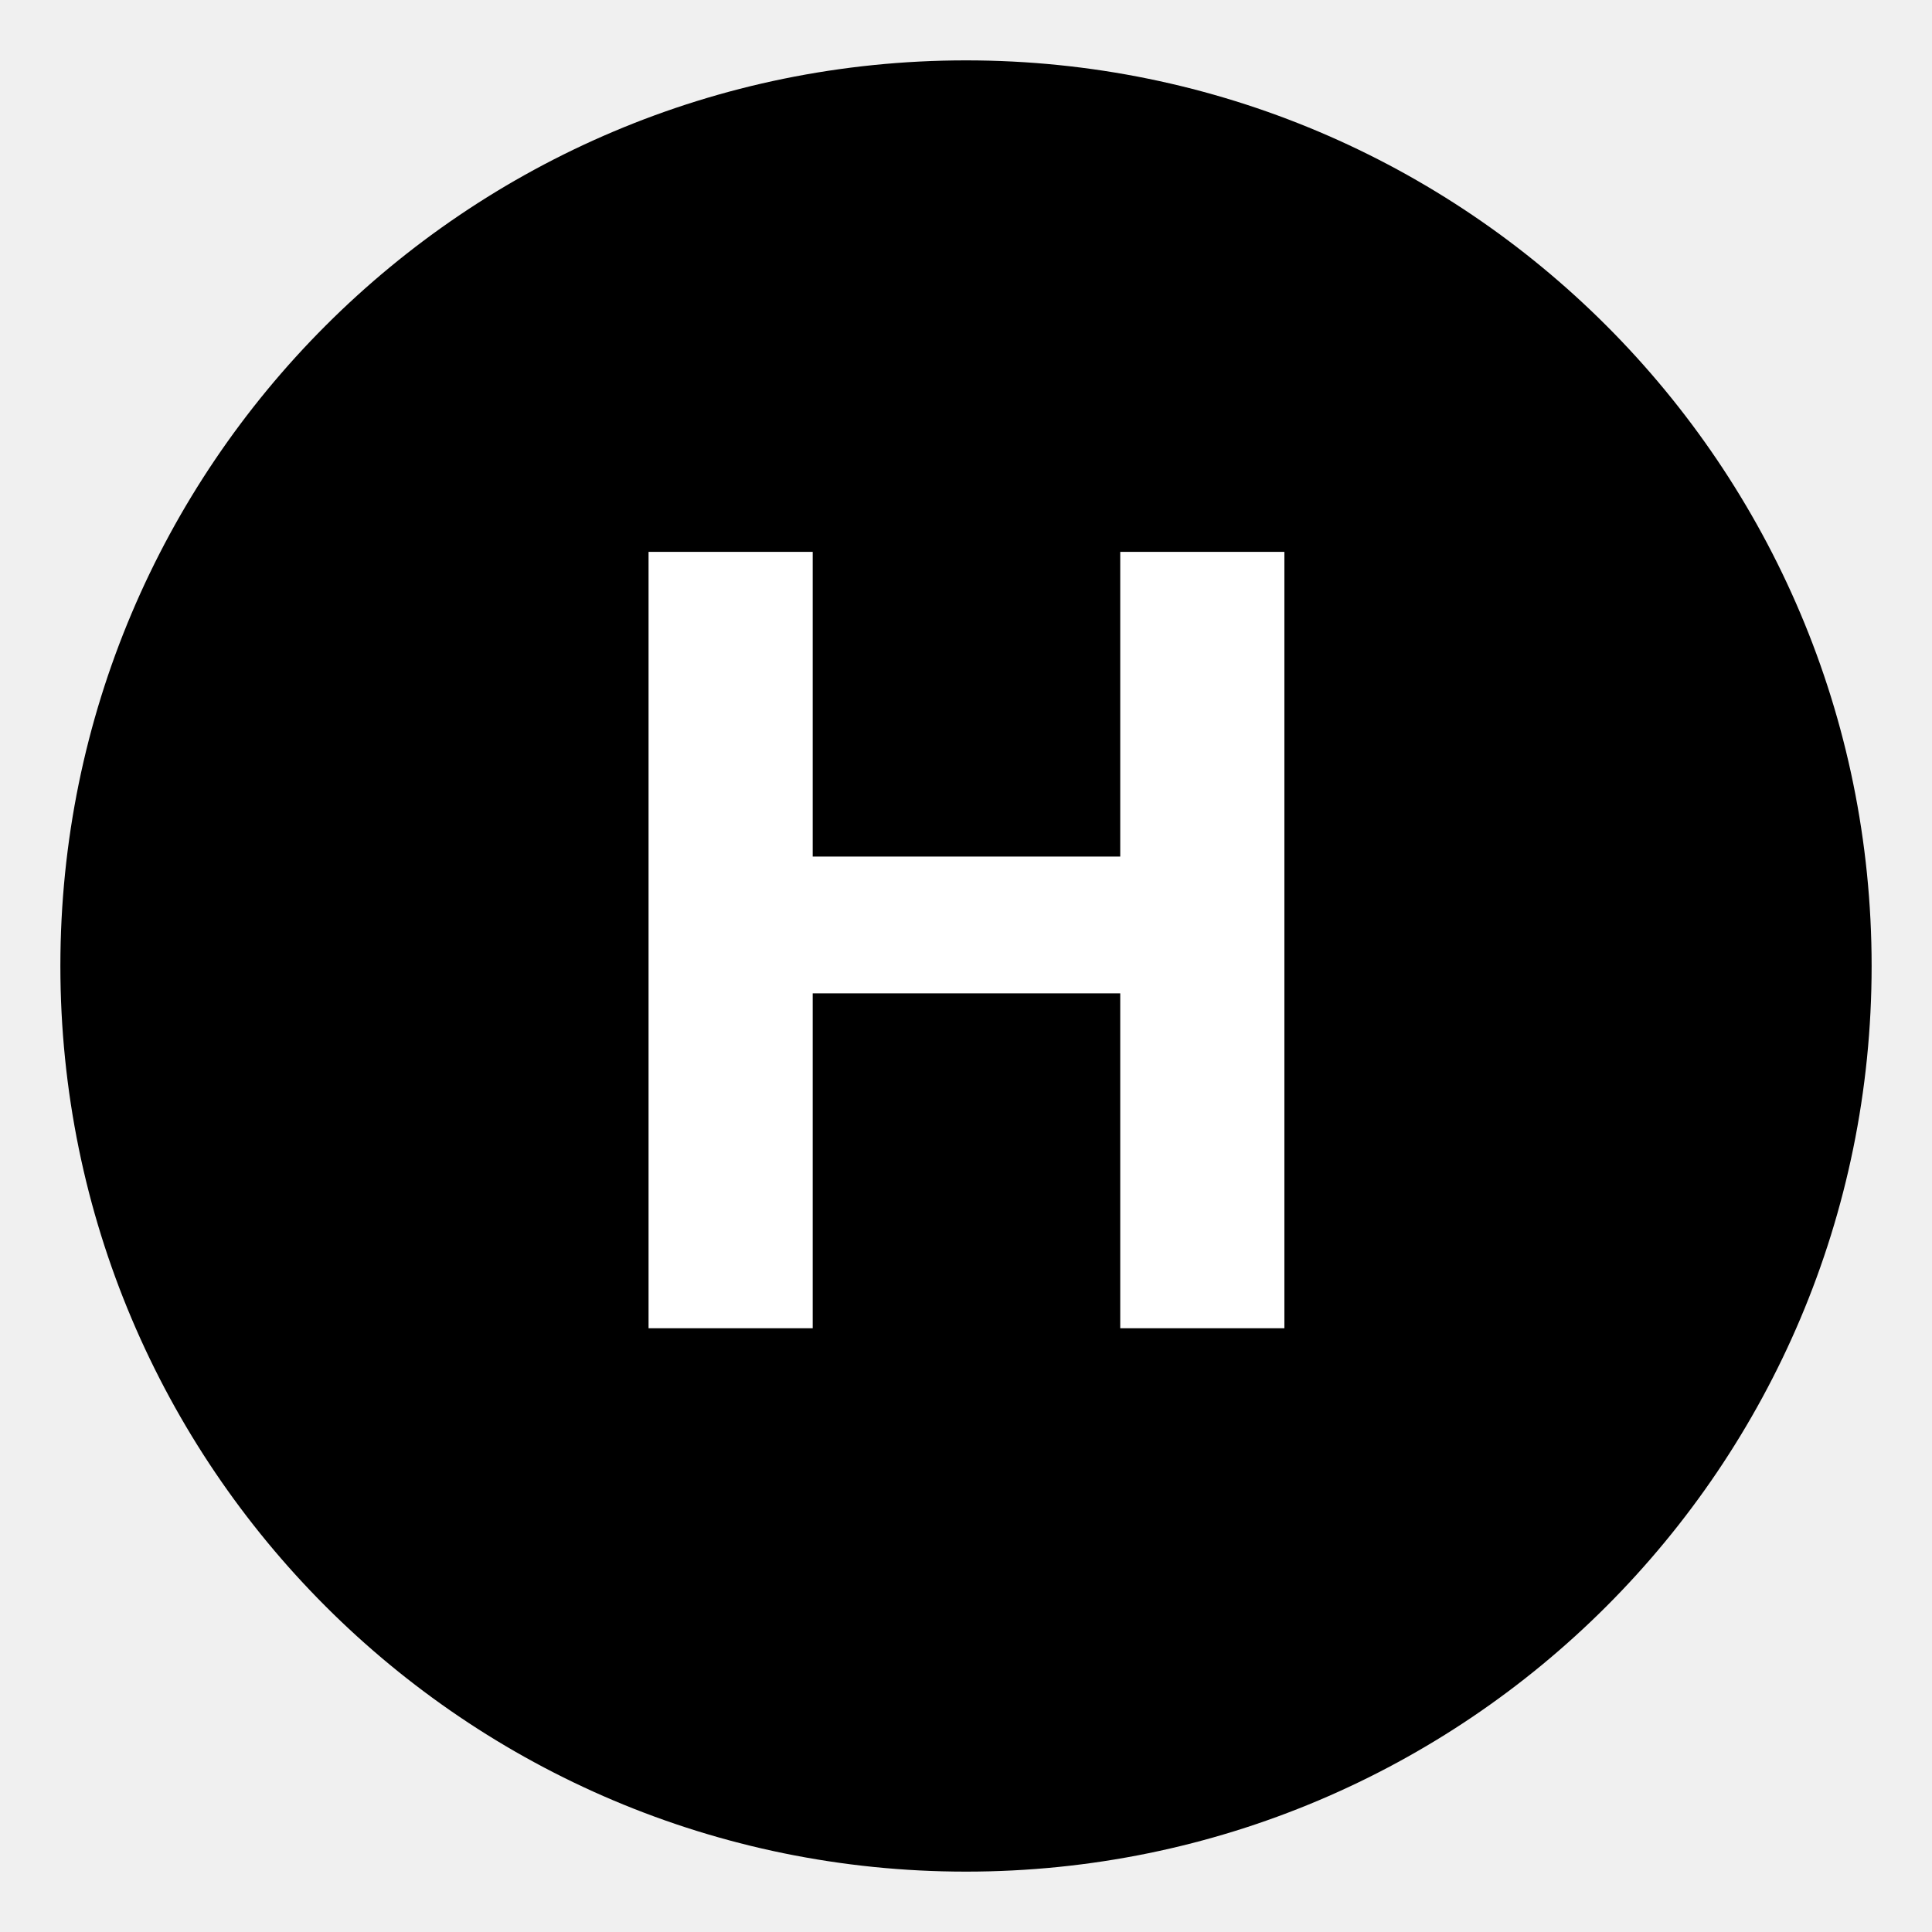
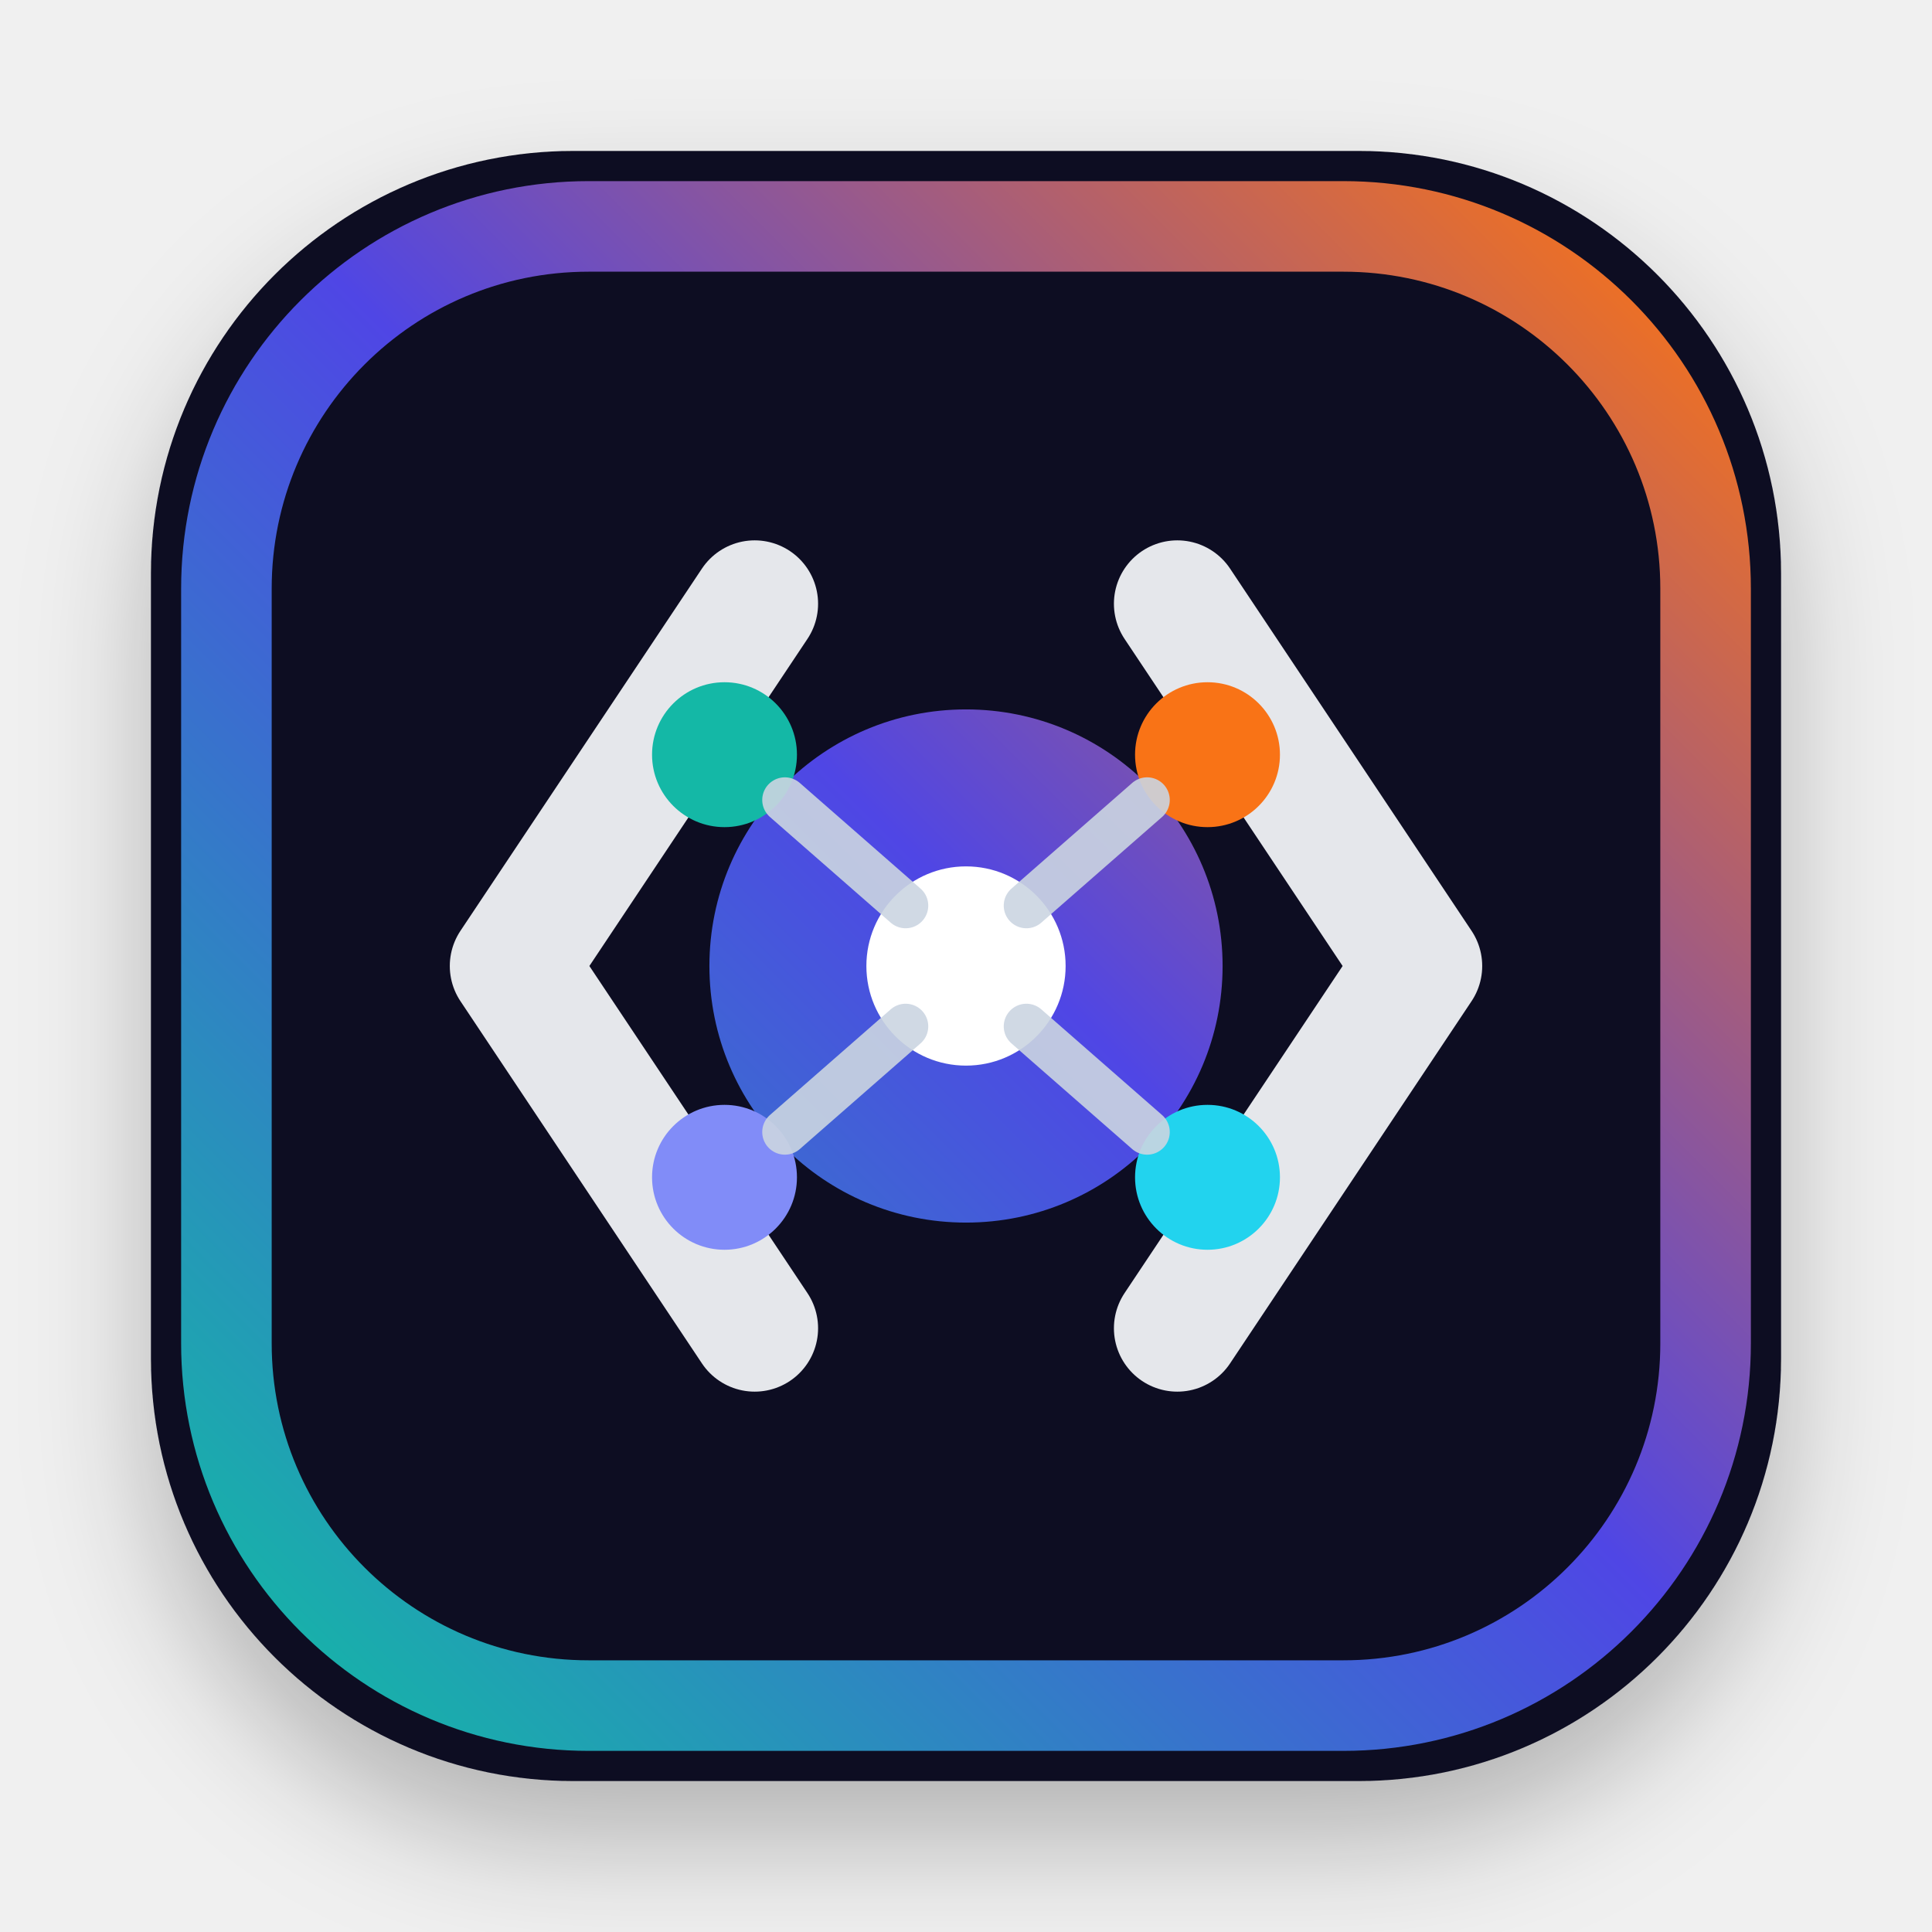
- <svg xmlns="http://www.w3.org/2000/svg" width="32" height="32" viewBox="0 0 32 32" fill="none">
-   <circle cx="16" cy="16" r="14" fill="currentColor" stroke="currentColor" stroke-width="2" />
-   <text x="16" y="22" text-anchor="middle" fill="white" font-family="system-ui, sans-serif" font-size="18" font-weight="bold">H</text>
+ <svg xmlns="http://www.w3.org/2000/svg" viewBox="0 0 64 64" role="img" aria-label="Adriel Kuek favicon">
+   <defs>
+     <linearGradient id="g" x1="8" y1="56" x2="56" y2="8" gradientUnits="userSpaceOnUse">
+       <stop offset="0" stop-color="#14b8a6" />
+       <stop offset="0.52" stop-color="#4f46e5" />
+       <stop offset="1" stop-color="#f97316" />
+     </linearGradient>
+     <filter id="softShadow" x="-20%" y="-20%" width="140%" height="140%">
+       <feDropShadow dx="0" dy="2" stdDeviation="2" flood-opacity="0.25" />
+     </filter>
+   </defs>
+   <rect x="5" y="5" width="54" height="54" rx="14" fill="#0b1020" filter="url(#softShadow)" />
+   <rect x="7.5" y="7.5" width="49" height="49" rx="12" fill="none" stroke="url(#g)" stroke-width="3" />
+   <path d="M25 20 L17 32 L25 44" fill="none" stroke="#e5e7eb" stroke-width="4.2" stroke-linecap="round" stroke-linejoin="round" />
+   <path d="M39 20 L47 32 L39 44" fill="none" stroke="#e5e7eb" stroke-width="4.2" stroke-linecap="round" stroke-linejoin="round" />
+   <circle cx="32" cy="32" r="8.5" fill="url(#g)" />
+   <circle cx="32" cy="32" r="3.3" fill="#ffffff" />
+   <circle cx="24" cy="25" r="2.4" fill="#14b8a6" />
+   <circle cx="40" cy="25" r="2.4" fill="#f97316" />
+   <circle cx="24" cy="39" r="2.4" fill="#818cf8" />
+   <circle cx="40" cy="39" r="2.4" fill="#22d3ee" />
+   <path d="M26 26.5 L30 30 M38 26.5 L34 30 M26 37.5 L30 34 M38 37.5 L34 34" stroke="#cbd5e1" stroke-width="1.5" stroke-linecap="round" opacity="0.9" />
</svg>
